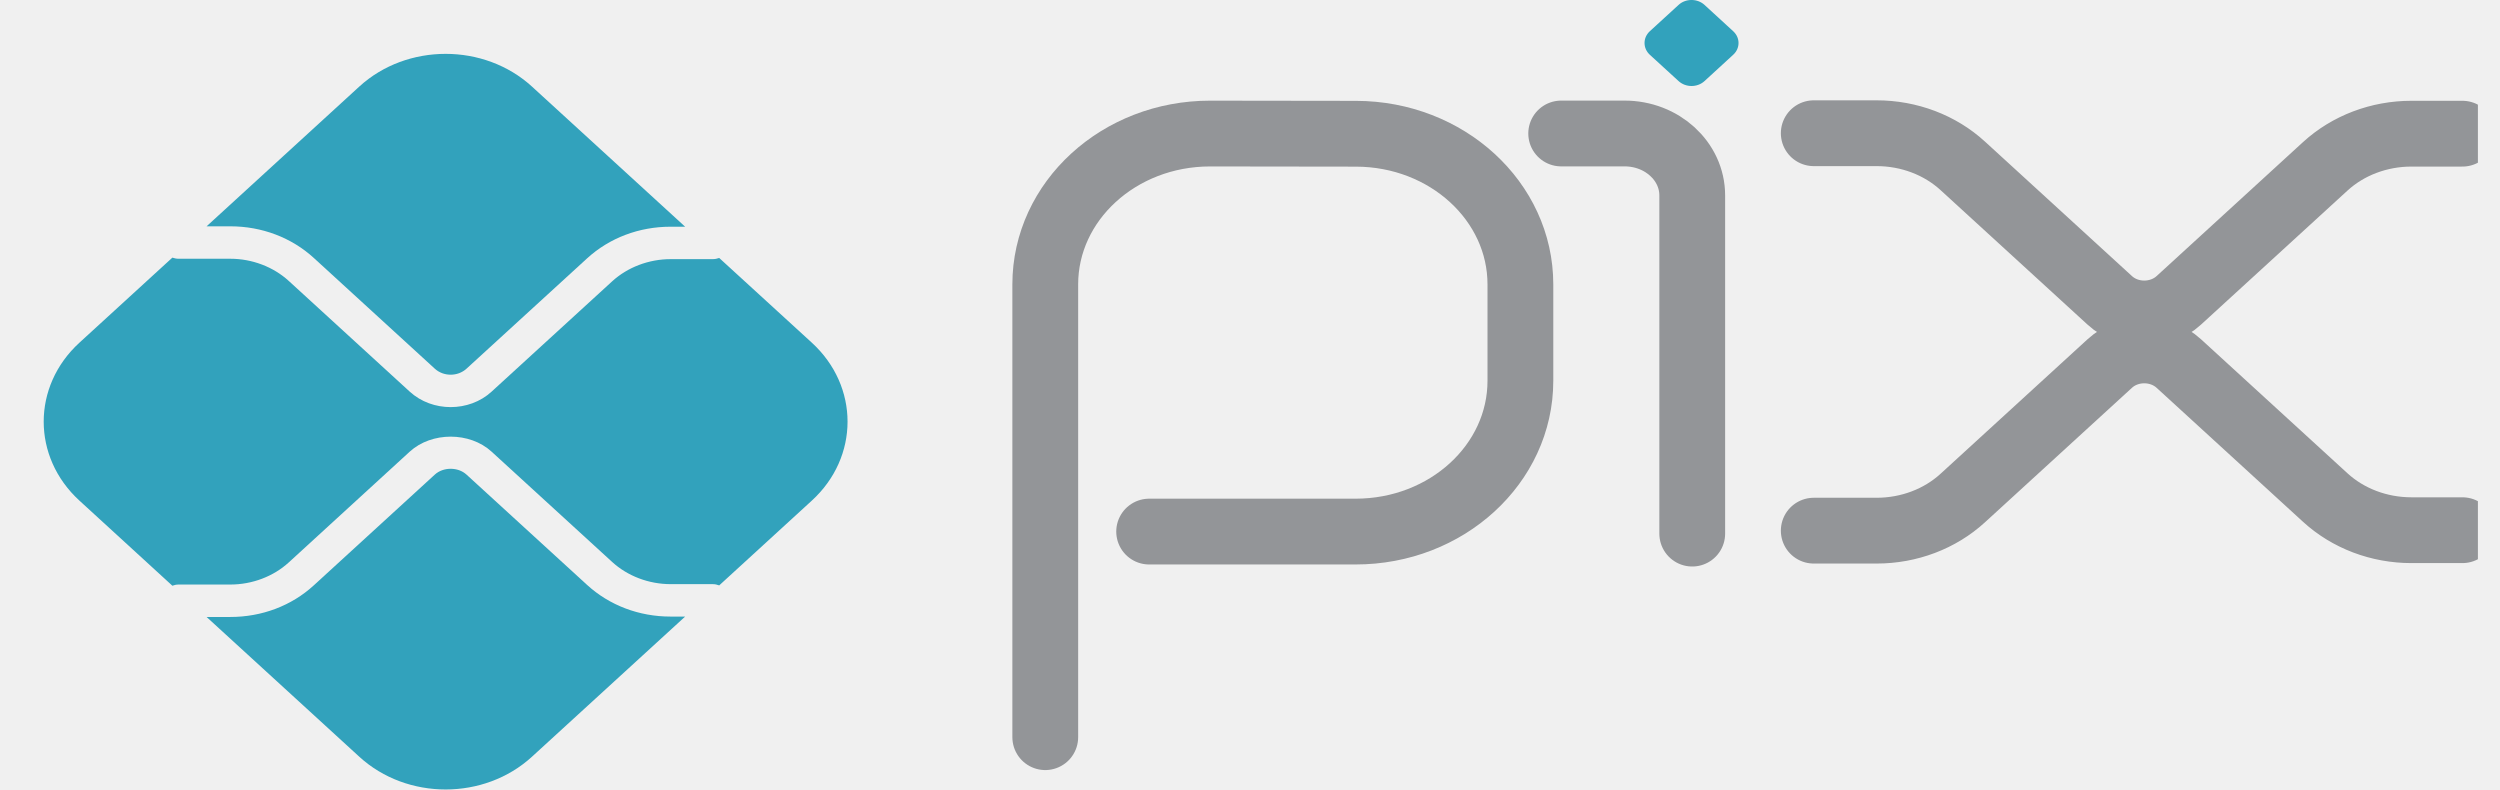
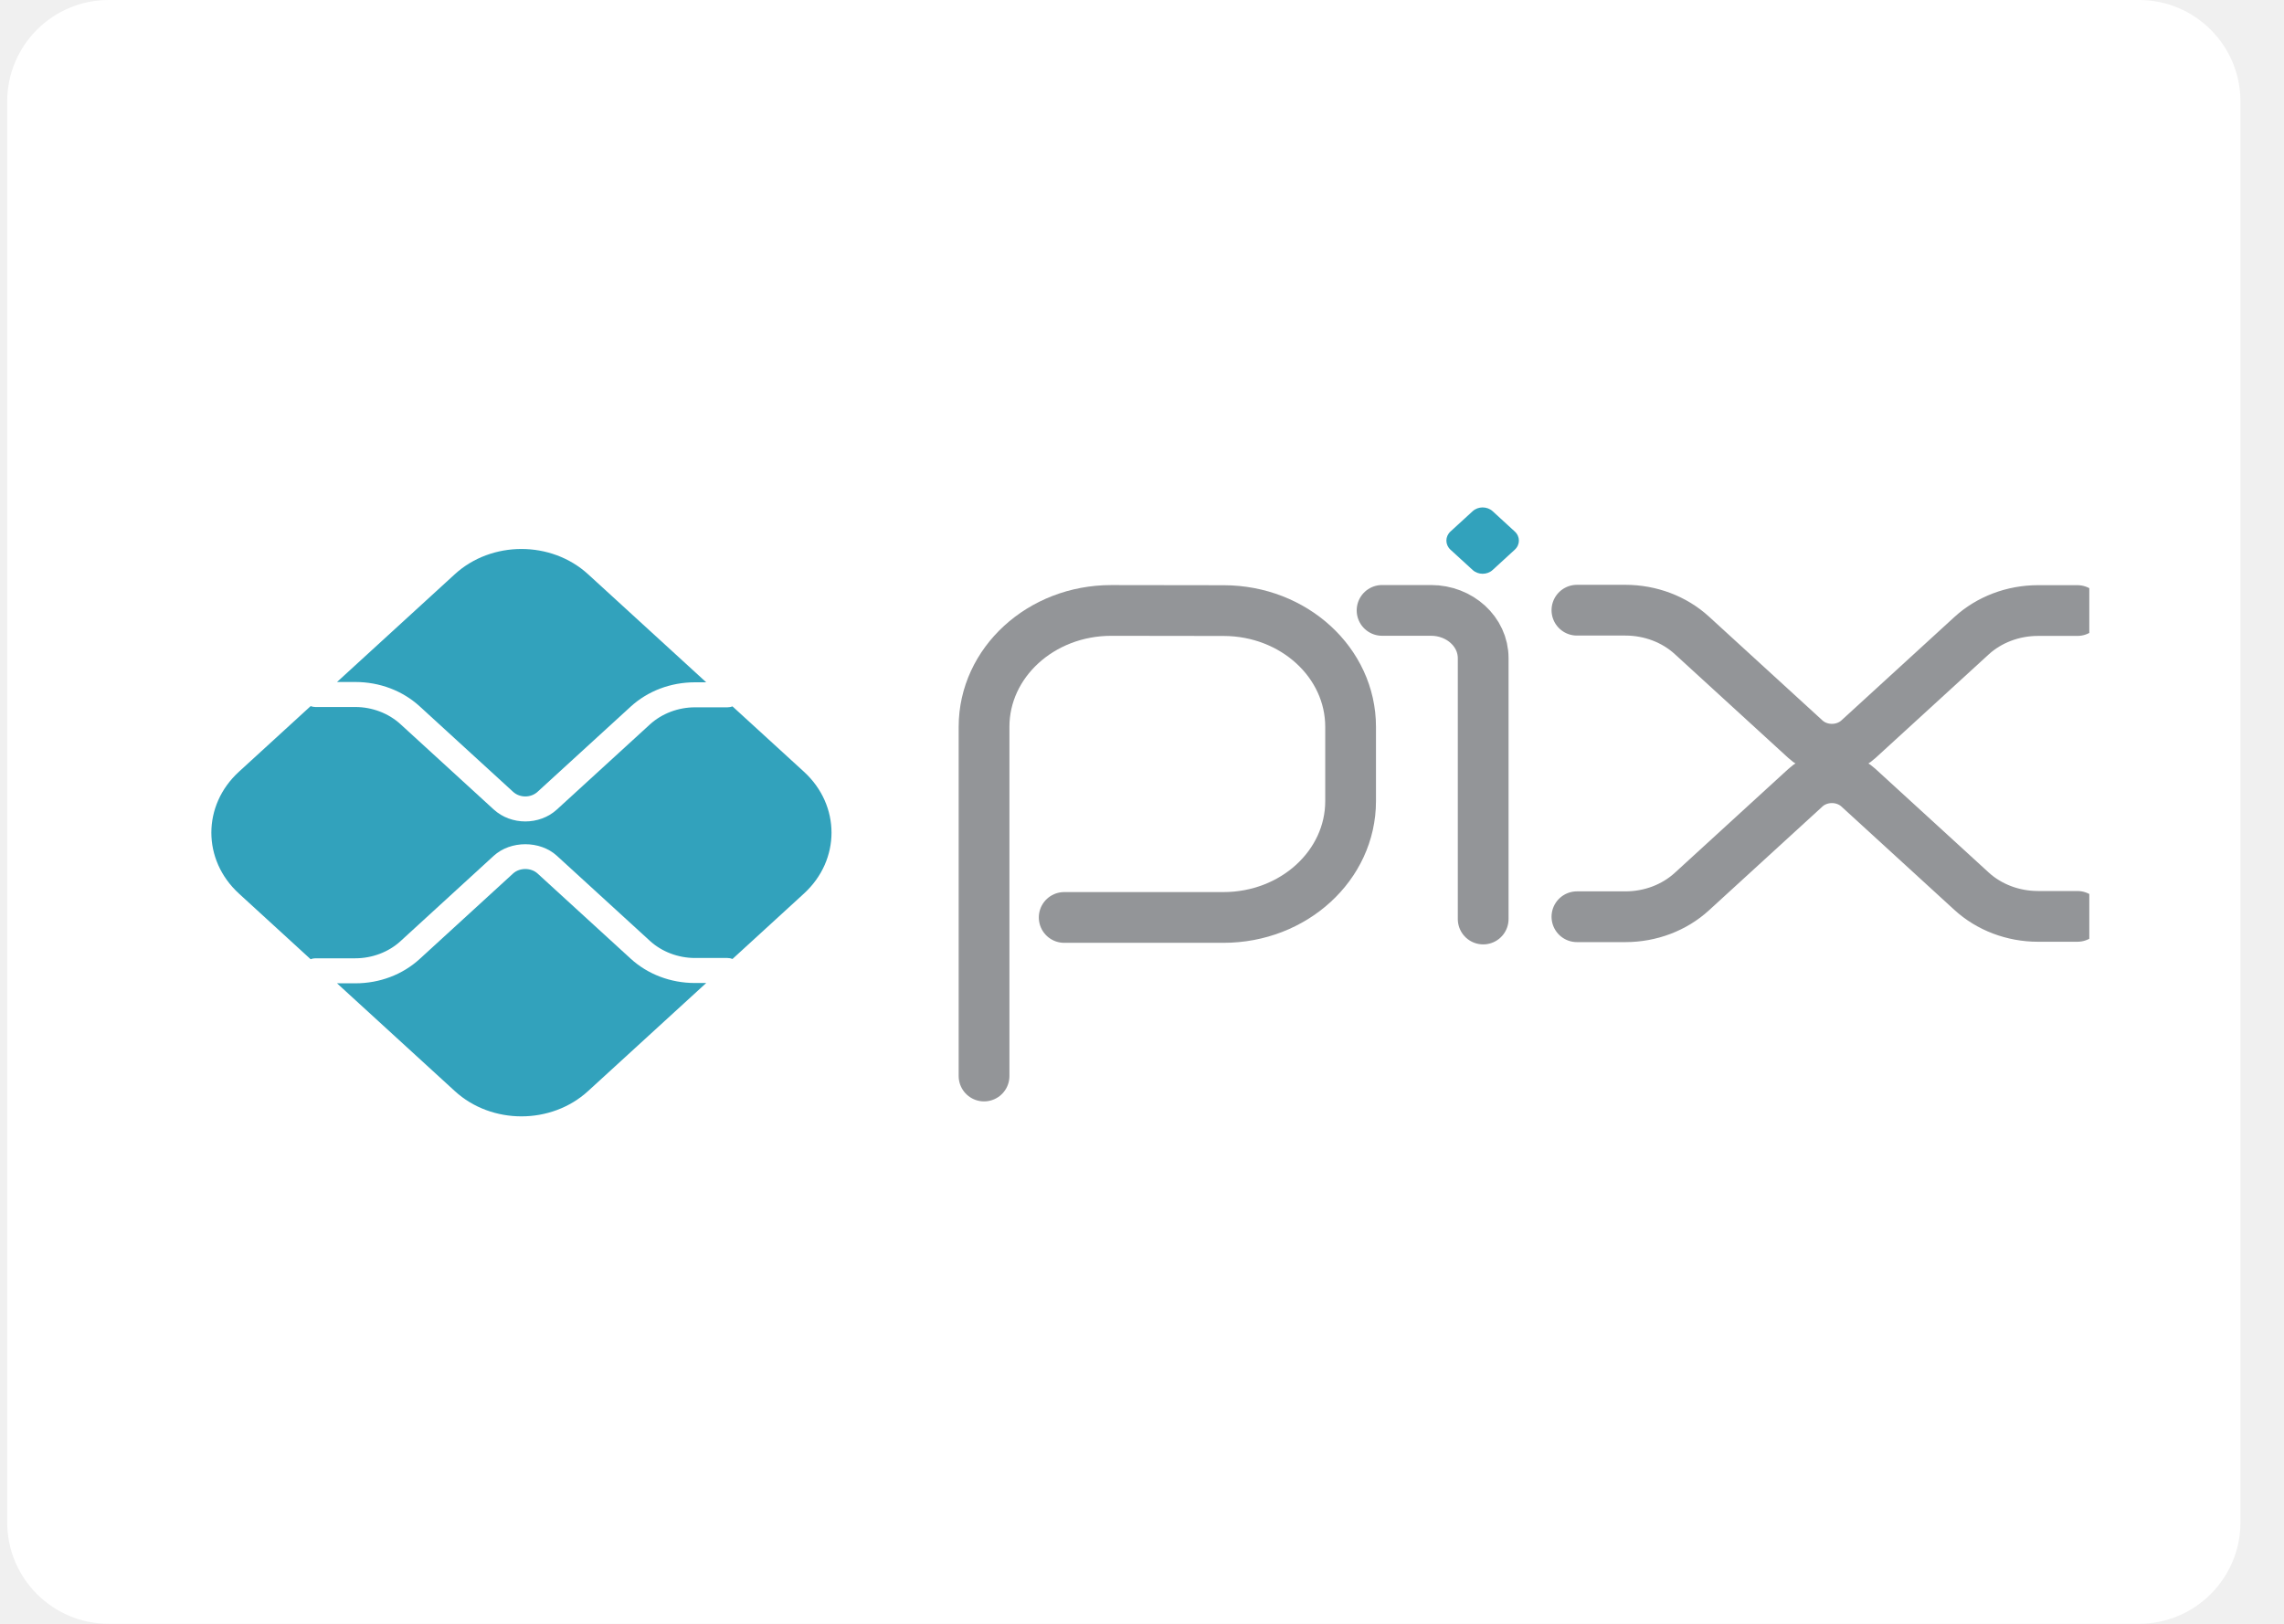
- <svg xmlns="http://www.w3.org/2000/svg" width="38" height="12" viewBox="0 0 38 12" fill="none">
-   <g clip-path="url(#clip0_58341_566)">
-     <path d="M15.888 11.205V4.323C15.888 3.057 17.009 2.03 18.393 2.03L20.613 2.033C21.993 2.036 23.11 3.06 23.11 4.323V5.788C23.11 7.054 21.988 8.08 20.605 8.08H17.467" stroke="#939598" stroke-miterlimit="10" stroke-linecap="round" stroke-linejoin="round" />
-     <path d="M23.73 2.029H24.694C25.262 2.029 25.722 2.451 25.722 2.97V8.111" stroke="#939598" stroke-miterlimit="10" stroke-linecap="round" stroke-linejoin="round" />
-     <path d="M25.515 1.233L25.078 0.833C24.97 0.734 24.97 0.573 25.078 0.474L25.515 0.074C25.623 -0.025 25.799 -0.025 25.908 0.074L26.344 0.474C26.453 0.573 26.453 0.734 26.344 0.833L25.908 1.233C25.799 1.332 25.624 1.332 25.515 1.233Z" fill="#32A2BC" />
-     <path d="M27.569 2.025H28.524C29.016 2.025 29.487 2.203 29.834 2.521L32.069 4.566C32.358 4.831 32.827 4.831 33.117 4.566L35.343 2.529C35.69 2.211 36.161 2.032 36.653 2.032H37.429" stroke="#939598" stroke-miterlimit="10" stroke-linecap="round" stroke-linejoin="round" />
-     <path d="M27.569 8.066H28.524C29.016 8.066 29.487 7.888 29.834 7.57L32.069 5.525C32.358 5.26 32.827 5.26 33.117 5.525L35.343 7.562C35.69 7.88 36.161 8.059 36.653 8.059H37.429" stroke="#939598" stroke-miterlimit="10" stroke-linecap="round" stroke-linejoin="round" />
-     <path d="M10.193 9.372C9.713 9.372 9.263 9.201 8.924 8.891L7.091 7.214C6.962 7.096 6.738 7.096 6.609 7.214L4.77 8.897C4.431 9.208 3.98 9.378 3.501 9.378H3.14L5.461 11.502C6.186 12.166 7.361 12.166 8.086 11.502L10.414 9.372H10.193Z" fill="#32A2BC" />
-     <path d="M3.501 3.44C3.98 3.44 4.431 3.611 4.77 3.921L6.609 5.604C6.742 5.726 6.958 5.726 7.091 5.604L8.924 3.927C9.263 3.617 9.713 3.446 10.193 3.446H10.414L8.086 1.316C7.361 0.653 6.186 0.653 5.461 1.316L3.14 3.44L3.501 3.44Z" fill="#32A2BC" />
-     <path d="M12.339 5.208L10.932 3.921C10.901 3.932 10.868 3.939 10.832 3.939H10.193C9.862 3.939 9.539 4.062 9.305 4.276L7.472 5.953C7.301 6.11 7.075 6.188 6.85 6.188C6.625 6.188 6.4 6.11 6.228 5.953L4.389 4.27C4.155 4.056 3.832 3.933 3.501 3.933H2.714C2.681 3.933 2.65 3.926 2.62 3.916L1.208 5.208C0.483 5.871 0.483 6.947 1.208 7.61L2.62 8.903C2.65 8.892 2.681 8.885 2.714 8.885H3.501C3.832 8.885 4.155 8.763 4.389 8.549L6.228 6.865C6.561 6.561 7.14 6.561 7.472 6.865L9.305 8.542C9.539 8.756 9.862 8.879 10.193 8.879H10.832C10.868 8.879 10.901 8.886 10.932 8.898L12.339 7.61C13.064 6.947 13.064 5.871 12.339 5.208" fill="#32A2BC" />
+ <svg xmlns="http://www.w3.org/2000/svg" width="45" height="32" viewBox="0 0 45 32" fill="none">
+   <rect x="0.142" width="44" height="32" rx="2" fill="white" />
+   <g transform="translate(3.5, 10)">
+     <g clip-path="url(#clip0_58341_566)">
+       <path d="M15.888 11.205V4.323C15.888 3.057 17.009 2.03 18.393 2.03L20.613 2.033C21.993 2.036 23.11 3.06 23.11 4.323V5.788C23.11 7.054 21.988 8.08 20.605 8.08H17.467" stroke="#939598" stroke-miterlimit="10" stroke-linecap="round" stroke-linejoin="round" />
+       <path d="M23.73 2.029H24.694C25.262 2.029 25.722 2.451 25.722 2.97V8.111" stroke="#939598" stroke-miterlimit="10" stroke-linecap="round" stroke-linejoin="round" />
+       <path d="M25.515 1.233L25.078 0.833C24.97 0.734 24.97 0.573 25.078 0.474L25.515 0.074C25.623 -0.025 25.799 -0.025 25.908 0.074L26.344 0.474C26.453 0.573 26.453 0.734 26.344 0.833L25.908 1.233C25.799 1.332 25.624 1.332 25.515 1.233Z" fill="#32A2BC" />
+       <path d="M27.569 2.025H28.524C29.016 2.025 29.487 2.203 29.834 2.521L32.069 4.566C32.358 4.831 32.827 4.831 33.117 4.566L35.343 2.529C35.69 2.211 36.161 2.032 36.653 2.032H37.429" stroke="#939598" stroke-miterlimit="10" stroke-linecap="round" stroke-linejoin="round" />
+       <path d="M27.569 8.066H28.524C29.016 8.066 29.487 7.888 29.834 7.57L32.069 5.525C32.358 5.26 32.827 5.26 33.117 5.525L35.343 7.562C35.69 7.88 36.161 8.059 36.653 8.059H37.429" stroke="#939598" stroke-miterlimit="10" stroke-linecap="round" stroke-linejoin="round" />
+       <path d="M10.193 9.372C9.713 9.372 9.263 9.201 8.924 8.891L7.091 7.214C6.962 7.096 6.738 7.096 6.609 7.214L4.77 8.897C4.431 9.208 3.98 9.378 3.501 9.378H3.14L5.461 11.502C6.186 12.166 7.361 12.166 8.086 11.502L10.414 9.372H10.193Z" fill="#32A2BC" />
+       <path d="M3.501 3.44C3.98 3.44 4.431 3.611 4.77 3.921L6.609 5.604C6.742 5.726 6.958 5.726 7.091 5.604L8.924 3.927C9.263 3.617 9.713 3.446 10.193 3.446H10.414L8.086 1.316C7.361 0.653 6.186 0.653 5.461 1.316L3.14 3.44L3.501 3.44Z" fill="#32A2BC" />
+       <path d="M12.339 5.208L10.932 3.921C10.901 3.932 10.868 3.939 10.832 3.939H10.193C9.862 3.939 9.539 4.062 9.305 4.276L7.472 5.953C7.301 6.11 7.075 6.188 6.85 6.188C6.625 6.188 6.4 6.11 6.228 5.953L4.389 4.27C4.155 4.056 3.832 3.933 3.501 3.933H2.714C2.681 3.933 2.65 3.926 2.62 3.916L1.208 5.208C0.483 5.871 0.483 6.947 1.208 7.61L2.62 8.903C2.65 8.892 2.681 8.885 2.714 8.885H3.501C3.832 8.885 4.155 8.763 4.389 8.549L6.228 6.865C6.561 6.561 7.14 6.561 7.472 6.865L9.305 8.542C9.539 8.756 9.862 8.879 10.193 8.879H10.832C10.868 8.879 10.901 8.886 10.932 8.898L12.339 7.61C13.064 6.947 13.064 5.871 12.339 5.208" fill="#32A2BC" />
+     </g>
  </g>
  <defs>
    <clipPath id="clip0_58341_566">
      <rect width="37" height="12" fill="white" transform="translate(0.664062)" />
    </clipPath>
  </defs>
</svg>
